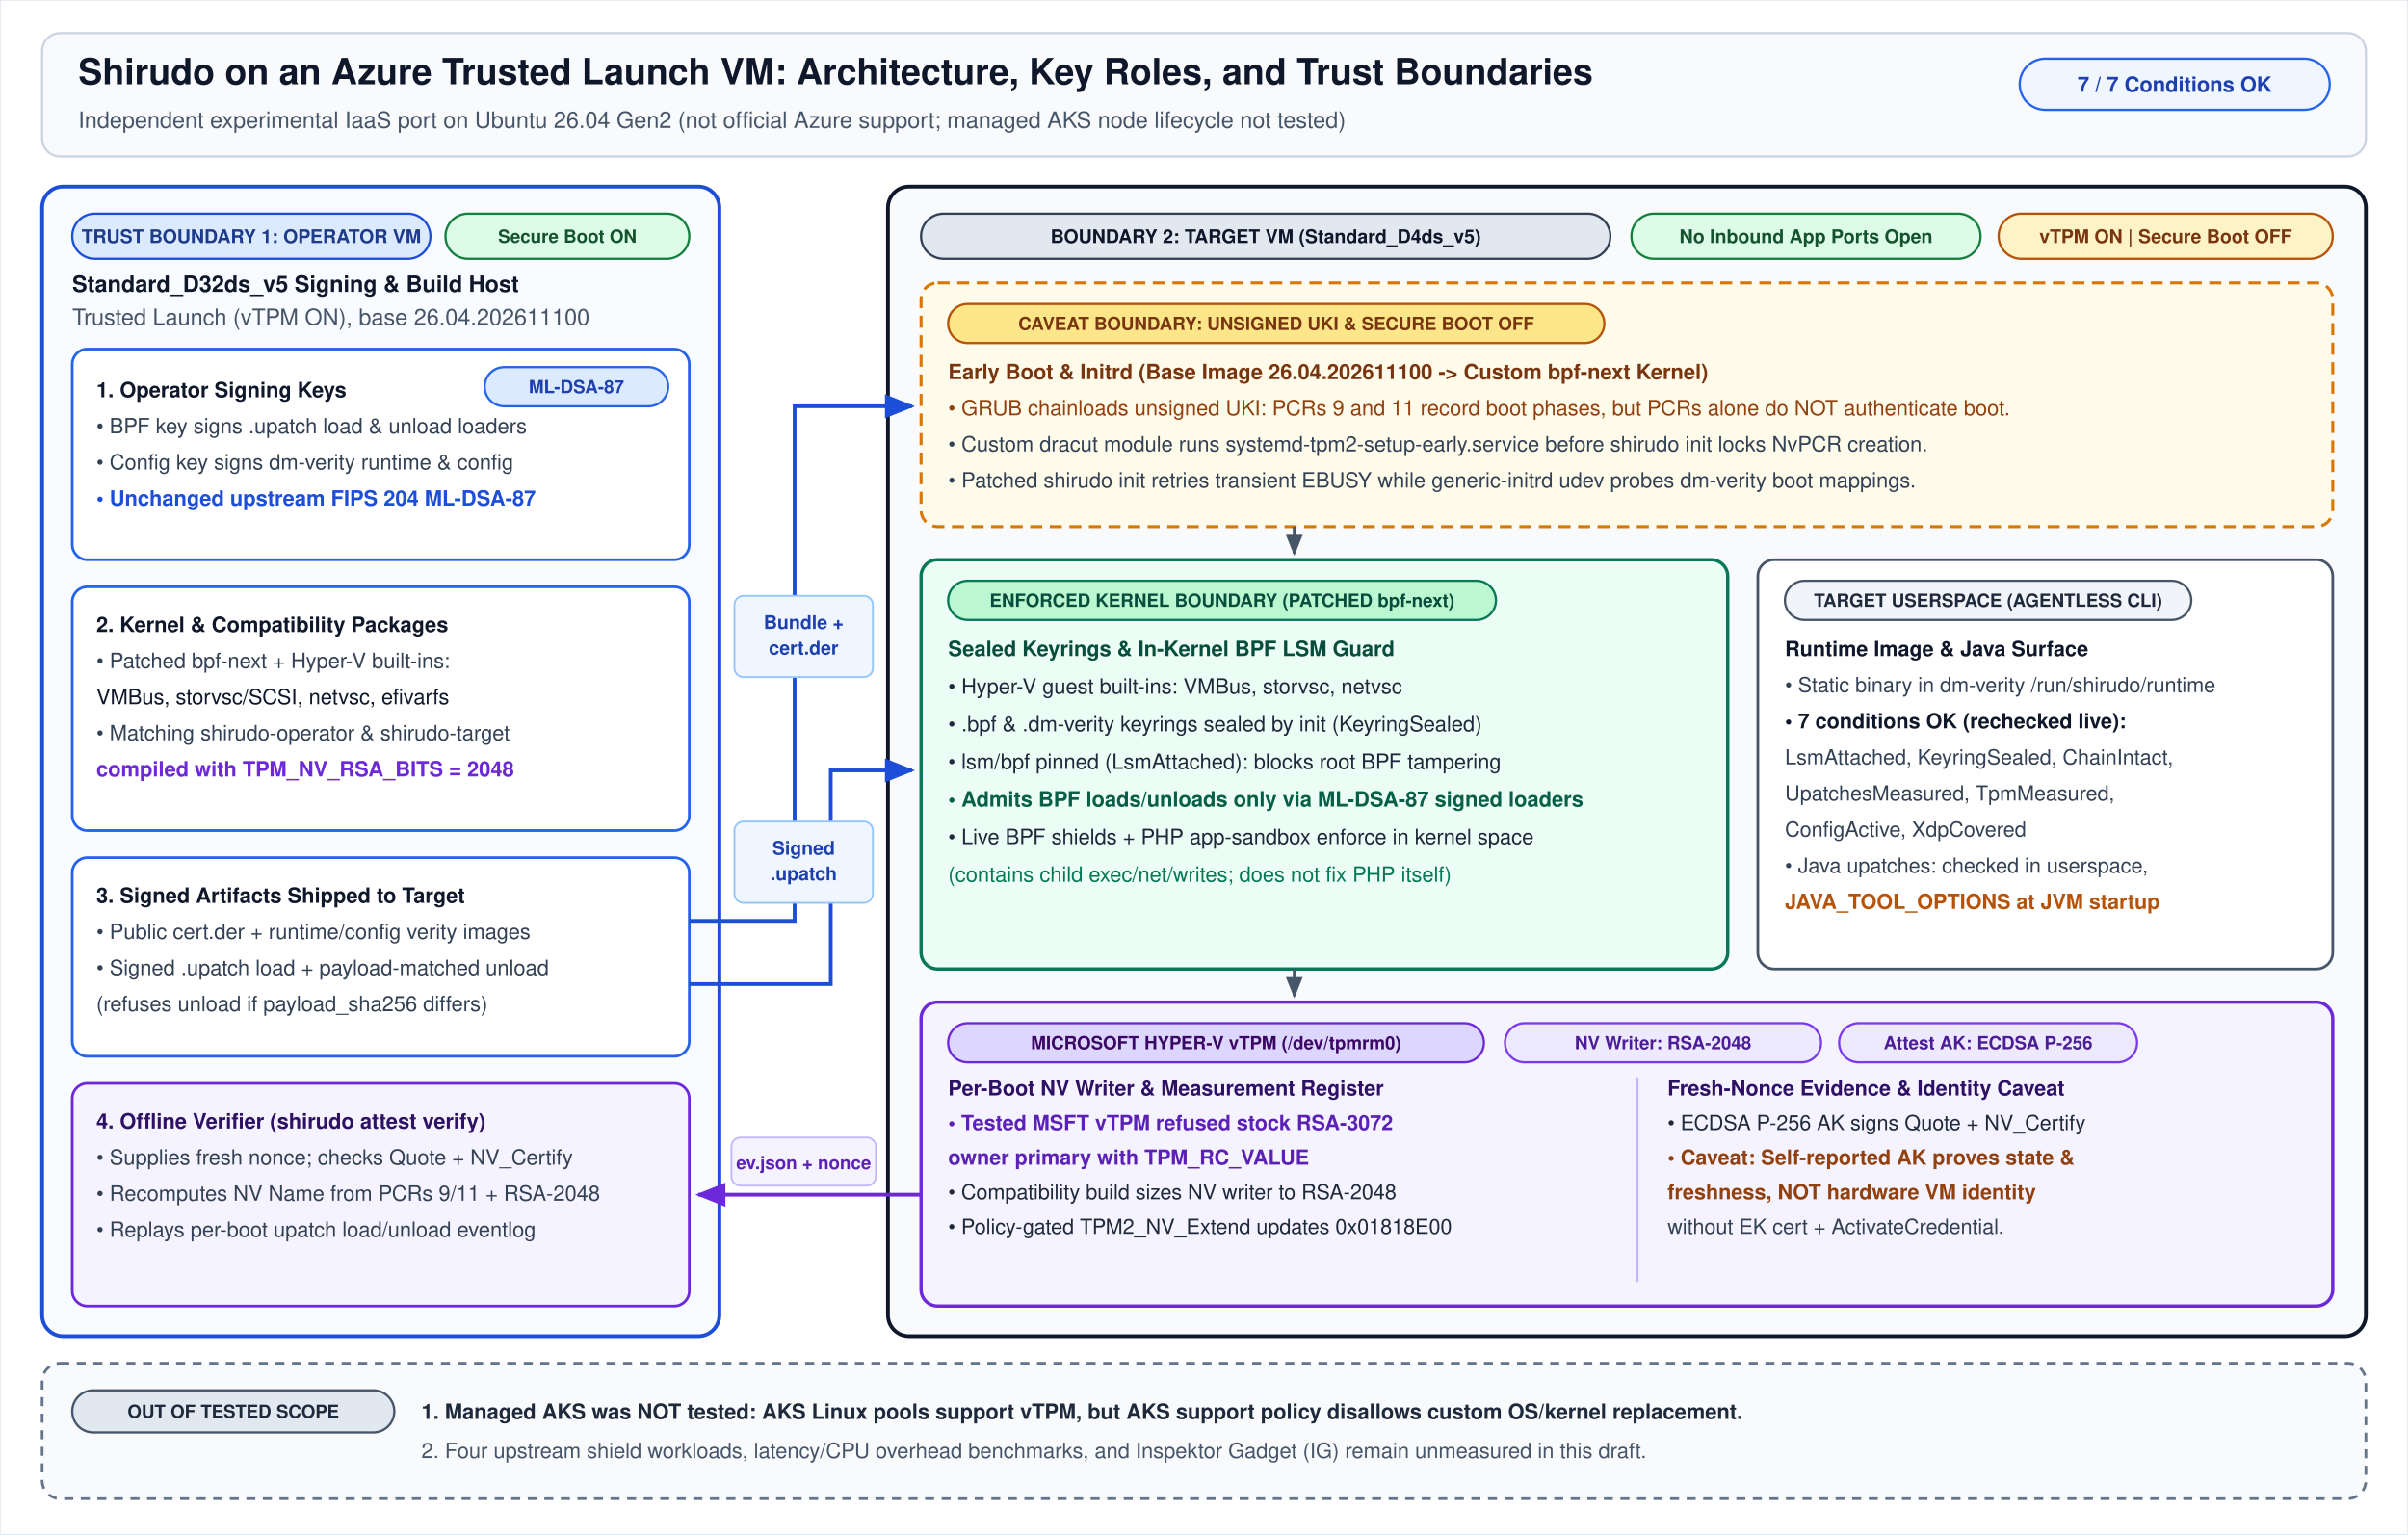
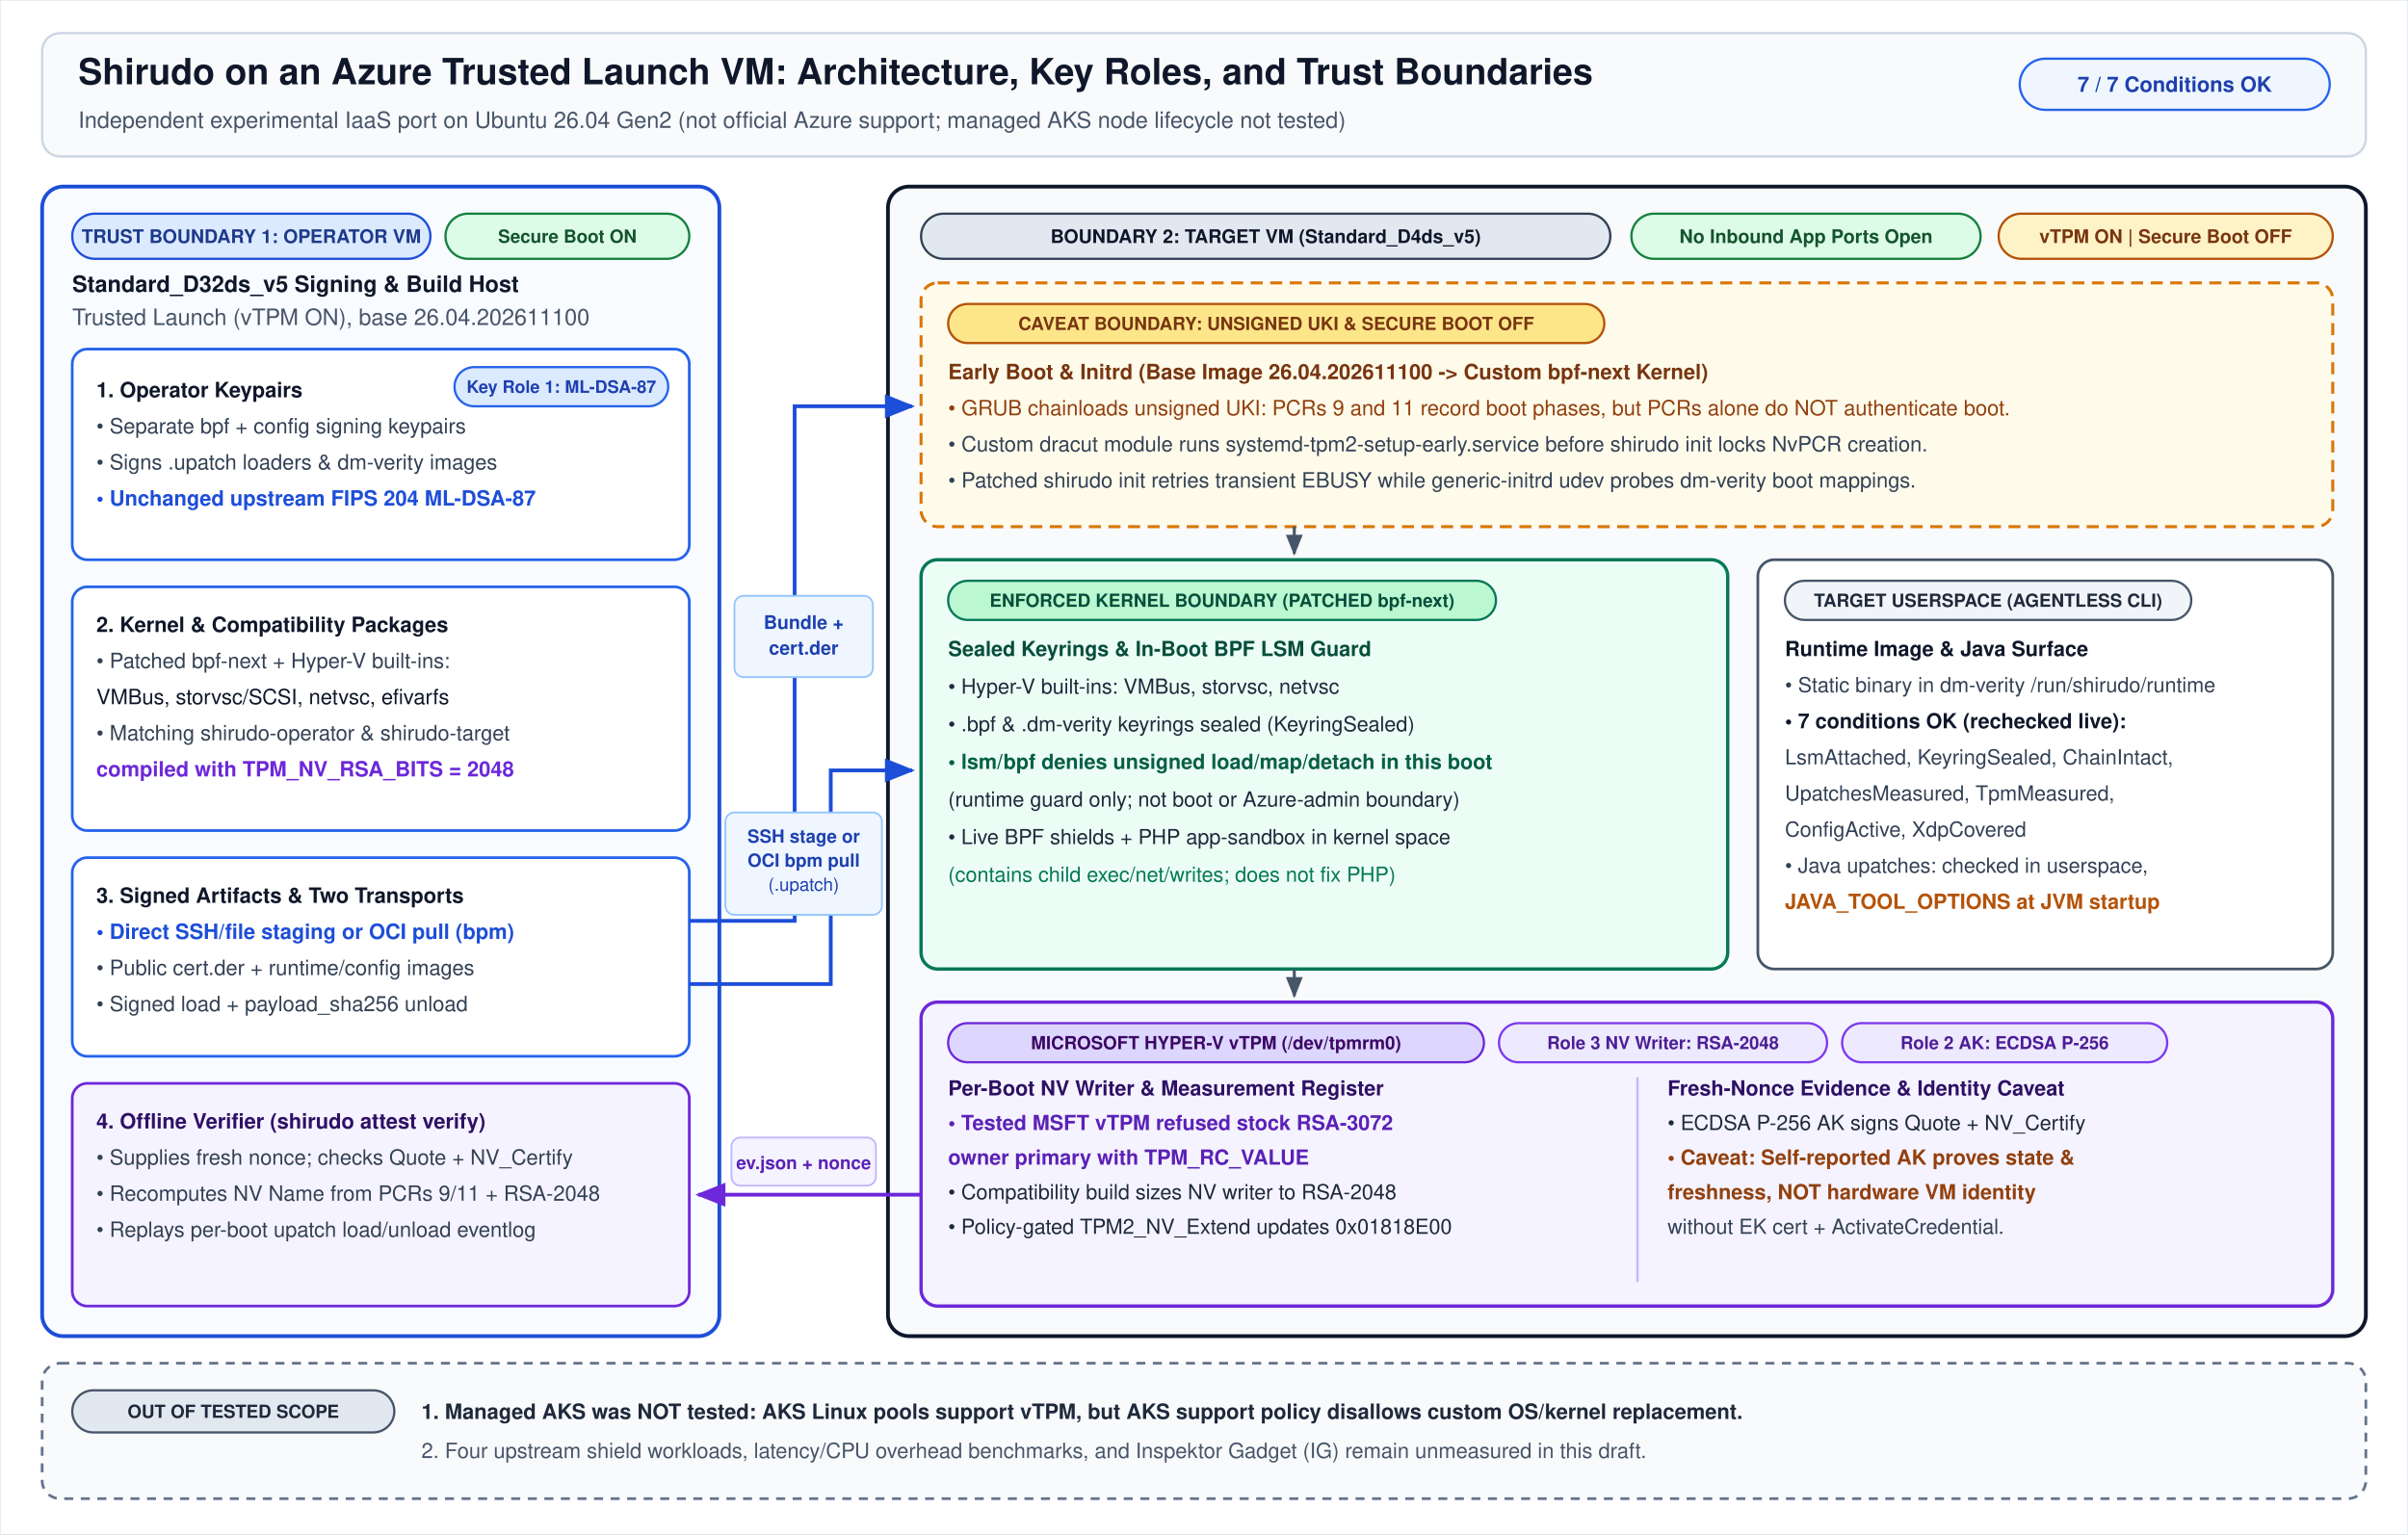
<svg xmlns="http://www.w3.org/2000/svg" viewBox="0 0 1600 1020" width="1600" height="1020" role="img" aria-labelledby="fig1-title fig1-desc">
  <defs>
    <marker id="arrow-blue" viewBox="0 0 10 10" refX="9" refY="5" markerWidth="8" markerHeight="8" orient="auto-start-reverse">
      <path d="M 0 1 L 10 5 L 0 9 z" fill="#1d4ed8" />
    </marker>
    <marker id="arrow-purple" viewBox="0 0 10 10" refX="9" refY="5" markerWidth="8" markerHeight="8" orient="auto-start-reverse">
      <path d="M 0 1 L 10 5 L 0 9 z" fill="#6d28d9" />
    </marker>
    <marker id="arrow-slate" viewBox="0 0 10 10" refX="9" refY="5" markerWidth="7" markerHeight="7" orient="auto-start-reverse">
      <path d="M 0 1 L 10 5 L 0 9 z" fill="#475569" />
    </marker>
  </defs>
  <rect x="0" y="0" width="1600" height="1020" rx="0" fill="#ffffff" stroke="#e2e8f0" stroke-width="1" />
  <rect x="28" y="22" width="1544" height="82" rx="12" fill="#f8fafc" stroke="#cbd5e1" stroke-width="1.5" />
  <text x="52" y="56" text-anchor="start" font-family="ui-sans-serif, -apple-system, BlinkMacSystemFont, Segoe UI, Helvetica, Arial, sans-serif" font-size="24" font-weight="700" fill="#0f172a">Shirudo on an Azure Trusted Launch VM: Architecture, Key Roles, and Trust Boundaries</text>
  <text x="52" y="85" text-anchor="start" font-family="ui-sans-serif, -apple-system, BlinkMacSystemFont, Segoe UI, Helvetica, Arial, sans-serif" font-size="15" font-weight="500" fill="#475569">Independent experimental IaaS port on Ubuntu 26.04 Gen2 (not official Azure support; managed AKS node lifecycle not tested)</text>
  <rect x="1342" y="39" width="206" height="34" rx="17.0" fill="#eff6ff" stroke="#2563eb" stroke-width="1.5" />
  <text x="1445.0" y="61.0" text-anchor="middle" font-family="ui-sans-serif, -apple-system, BlinkMacSystemFont, Segoe UI, Helvetica, Arial, sans-serif" font-size="14" font-weight="700" fill="#1e40af">7 / 7 Conditions OK</text>
  <rect x="28" y="124" width="450" height="764" rx="14" fill="#f8fbff" stroke="#1d4ed8" stroke-width="2.5" />
  <rect x="48" y="142" width="238" height="30" rx="15.0" fill="#dbeafe" stroke="#1d4ed8" stroke-width="1.5" />
  <text x="167.0" y="161.5" text-anchor="middle" font-family="ui-sans-serif, -apple-system, BlinkMacSystemFont, Segoe UI, Helvetica, Arial, sans-serif" font-size="12.5" font-weight="700" fill="#1e3a8a">TRUST BOUNDARY 1: OPERATOR VM</text>
  <rect x="296" y="142" width="162" height="30" rx="15.0" fill="#dcfce7" stroke="#15803d" stroke-width="1.5" />
  <text x="377.0" y="161.3" text-anchor="middle" font-family="ui-sans-serif, -apple-system, BlinkMacSystemFont, Segoe UI, Helvetica, Arial, sans-serif" font-size="12" font-weight="700" fill="#14532d">Secure Boot ON</text>
  <text x="48" y="194" text-anchor="start" font-family="ui-sans-serif, -apple-system, BlinkMacSystemFont, Segoe UI, Helvetica, Arial, sans-serif" font-size="15" font-weight="700" fill="#0f172a">Standard_D32ds_v5 Signing &amp; Build Host</text>
  <text x="48" y="216" text-anchor="start" font-family="ui-sans-serif, -apple-system, BlinkMacSystemFont, Segoe UI, Helvetica, Arial, sans-serif" font-size="15" font-weight="400" fill="#475569">Trusted Launch (vTPM ON), base 26.04.202611100</text>
  <rect x="48" y="232" width="410" height="140" rx="10" fill="#ffffff" stroke="#2563eb" stroke-width="1.8" />
-   <rect x="322" y="244" width="122" height="26" rx="13.0" fill="#dbeafe" stroke="#2563eb" stroke-width="1.5" />
-   <text x="383.0" y="261.3" text-anchor="middle" font-family="ui-sans-serif, -apple-system, BlinkMacSystemFont, Segoe UI, Helvetica, Arial, sans-serif" font-size="12" font-weight="700" fill="#1e40af">ML-DSA-87</text>
-   <text x="64" y="264" text-anchor="start" font-family="ui-sans-serif, -apple-system, BlinkMacSystemFont, Segoe UI, Helvetica, Arial, sans-serif" font-size="14" font-weight="700" fill="#0f172a">1. Operator Signing Keys</text>
-   <text x="64" y="288" text-anchor="start" font-family="ui-sans-serif, -apple-system, BlinkMacSystemFont, Segoe UI, Helvetica, Arial, sans-serif" font-size="14" font-weight="400" fill="#334155">• BPF key signs .upatch load &amp; unload loaders</text>
-   <text x="64" y="312" text-anchor="start" font-family="ui-sans-serif, -apple-system, BlinkMacSystemFont, Segoe UI, Helvetica, Arial, sans-serif" font-size="14" font-weight="400" fill="#334155">• Config key signs dm-verity runtime &amp; config</text>
+   <rect x="302" y="244" width="142" height="26" rx="13.0" fill="#dbeafe" stroke="#2563eb" stroke-width="1.5" />
+   <text x="373.0" y="261.1" text-anchor="middle" font-family="ui-sans-serif, -apple-system, BlinkMacSystemFont, Segoe UI, Helvetica, Arial, sans-serif" font-size="11.5" font-weight="700" fill="#1e40af">Key Role 1: ML-DSA-87</text>
+   <text x="64" y="264" text-anchor="start" font-family="ui-sans-serif, -apple-system, BlinkMacSystemFont, Segoe UI, Helvetica, Arial, sans-serif" font-size="14" font-weight="700" fill="#0f172a">1. Operator Keypairs</text>
+   <text x="64" y="288" text-anchor="start" font-family="ui-sans-serif, -apple-system, BlinkMacSystemFont, Segoe UI, Helvetica, Arial, sans-serif" font-size="14" font-weight="400" fill="#334155">• Separate bpf + config signing keypairs</text>
+   <text x="64" y="312" text-anchor="start" font-family="ui-sans-serif, -apple-system, BlinkMacSystemFont, Segoe UI, Helvetica, Arial, sans-serif" font-size="14" font-weight="400" fill="#334155">• Signs .upatch loaders &amp; dm-verity images</text>
  <text x="64" y="336" text-anchor="start" font-family="ui-sans-serif, -apple-system, BlinkMacSystemFont, Segoe UI, Helvetica, Arial, sans-serif" font-size="14" font-weight="600" fill="#1d4ed8">• Unchanged upstream FIPS 204 ML-DSA-87</text>
  <rect x="48" y="390" width="410" height="162" rx="10" fill="#ffffff" stroke="#2563eb" stroke-width="1.8" />
  <text x="64" y="420" text-anchor="start" font-family="ui-sans-serif, -apple-system, BlinkMacSystemFont, Segoe UI, Helvetica, Arial, sans-serif" font-size="14" font-weight="700" fill="#0f172a">2. Kernel &amp; Compatibility Packages</text>
  <text x="64" y="444" text-anchor="start" font-family="ui-sans-serif, -apple-system, BlinkMacSystemFont, Segoe UI, Helvetica, Arial, sans-serif" font-size="14" font-weight="400" fill="#334155">• Patched bpf-next + Hyper-V built-ins:</text>
  <text x="64" y="468" text-anchor="start" font-family="ui-sans-serif, -apple-system, BlinkMacSystemFont, Segoe UI, Helvetica, Arial, sans-serif" font-size="14" font-weight="500" fill="#0f172a">  VMBus, storvsc/SCSI, netvsc, efivarfs</text>
  <text x="64" y="492" text-anchor="start" font-family="ui-sans-serif, -apple-system, BlinkMacSystemFont, Segoe UI, Helvetica, Arial, sans-serif" font-size="14" font-weight="400" fill="#334155">• Matching shirudo-operator &amp; shirudo-target</text>
  <text x="64" y="516" text-anchor="start" font-family="ui-sans-serif, -apple-system, BlinkMacSystemFont, Segoe UI, Helvetica, Arial, sans-serif" font-size="14" font-weight="600" fill="#6d28d9">  compiled with TPM_NV_RSA_BITS = 2048</text>
  <rect x="48" y="570" width="410" height="132" rx="10" fill="#ffffff" stroke="#2563eb" stroke-width="1.8" />
-   <text x="64" y="600" text-anchor="start" font-family="ui-sans-serif, -apple-system, BlinkMacSystemFont, Segoe UI, Helvetica, Arial, sans-serif" font-size="14" font-weight="700" fill="#0f172a">3. Signed Artifacts Shipped to Target</text>
-   <text x="64" y="624" text-anchor="start" font-family="ui-sans-serif, -apple-system, BlinkMacSystemFont, Segoe UI, Helvetica, Arial, sans-serif" font-size="14" font-weight="400" fill="#334155">• Public cert.der + runtime/config verity images</text>
-   <text x="64" y="648" text-anchor="start" font-family="ui-sans-serif, -apple-system, BlinkMacSystemFont, Segoe UI, Helvetica, Arial, sans-serif" font-size="14" font-weight="400" fill="#334155">• Signed .upatch load + payload-matched unload</text>
-   <text x="64" y="672" text-anchor="start" font-family="ui-sans-serif, -apple-system, BlinkMacSystemFont, Segoe UI, Helvetica, Arial, sans-serif" font-size="14" font-weight="500" fill="#334155">  (refuses unload if payload_sha256 differs)</text>
+   <text x="64" y="600" text-anchor="start" font-family="ui-sans-serif, -apple-system, BlinkMacSystemFont, Segoe UI, Helvetica, Arial, sans-serif" font-size="14" font-weight="700" fill="#0f172a">3. Signed Artifacts &amp; Two Transports</text>
+   <text x="64" y="624" text-anchor="start" font-family="ui-sans-serif, -apple-system, BlinkMacSystemFont, Segoe UI, Helvetica, Arial, sans-serif" font-size="14" font-weight="600" fill="#1d4ed8">• Direct SSH/file staging or OCI pull (bpm)</text>
+   <text x="64" y="648" text-anchor="start" font-family="ui-sans-serif, -apple-system, BlinkMacSystemFont, Segoe UI, Helvetica, Arial, sans-serif" font-size="14" font-weight="400" fill="#334155">• Public cert.der + runtime/config images</text>
+   <text x="64" y="672" text-anchor="start" font-family="ui-sans-serif, -apple-system, BlinkMacSystemFont, Segoe UI, Helvetica, Arial, sans-serif" font-size="14" font-weight="400" fill="#334155">• Signed load + payload_sha256 unload</text>
  <rect x="48" y="720" width="410" height="148" rx="10" fill="#f5f3ff" stroke="#6d28d9" stroke-width="1.8" />
  <text x="64" y="750" text-anchor="start" font-family="ui-sans-serif, -apple-system, BlinkMacSystemFont, Segoe UI, Helvetica, Arial, sans-serif" font-size="14" font-weight="700" fill="#2e1065">4. Offline Verifier (shirudo attest verify)</text>
  <text x="64" y="774" text-anchor="start" font-family="ui-sans-serif, -apple-system, BlinkMacSystemFont, Segoe UI, Helvetica, Arial, sans-serif" font-size="14" font-weight="400" fill="#334155">• Supplies fresh nonce; checks Quote + NV_Certify</text>
  <text x="64" y="798" text-anchor="start" font-family="ui-sans-serif, -apple-system, BlinkMacSystemFont, Segoe UI, Helvetica, Arial, sans-serif" font-size="14" font-weight="400" fill="#334155">• Recomputes NV Name from PCRs 9/11 + RSA-2048</text>
  <text x="64" y="822" text-anchor="start" font-family="ui-sans-serif, -apple-system, BlinkMacSystemFont, Segoe UI, Helvetica, Arial, sans-serif" font-size="14" font-weight="400" fill="#334155">• Replays per-boot upatch load/unload eventlog</text>
  <rect x="590" y="124" width="982" height="764" rx="14" fill="#f8fafc" stroke="#0f172a" stroke-width="2.5" />
  <rect x="612" y="142" width="458" height="30" rx="15.0" fill="#e2e8f0" stroke="#334155" stroke-width="1.5" />
  <text x="841.0" y="161.5" text-anchor="middle" font-family="ui-sans-serif, -apple-system, BlinkMacSystemFont, Segoe UI, Helvetica, Arial, sans-serif" font-size="12.5" font-weight="700" fill="#0f172a">BOUNDARY 2: TARGET VM (Standard_D4ds_v5)</text>
  <rect x="1084" y="142" width="232" height="30" rx="15.0" fill="#dcfce7" stroke="#15803d" stroke-width="1.5" />
  <text x="1200.0" y="161.5" text-anchor="middle" font-family="ui-sans-serif, -apple-system, BlinkMacSystemFont, Segoe UI, Helvetica, Arial, sans-serif" font-size="12.5" font-weight="700" fill="#14532d">No Inbound App Ports Open</text>
  <rect x="1328" y="142" width="222" height="30" rx="15.0" fill="#fef3c7" stroke="#b45309" stroke-width="1.5" />
  <text x="1439.0" y="161.5" text-anchor="middle" font-family="ui-sans-serif, -apple-system, BlinkMacSystemFont, Segoe UI, Helvetica, Arial, sans-serif" font-size="12.5" font-weight="700" fill="#78350f">vTPM ON | Secure Boot OFF</text>
  <rect x="612" y="188" width="938" height="162" rx="11" fill="#fffbeb" stroke="#d97706" stroke-width="2" stroke-dasharray="8 5" />
  <rect x="630" y="202" width="436" height="26" rx="13.0" fill="#fde68a" stroke="#b45309" stroke-width="1.5" />
  <text x="848.0" y="219.3" text-anchor="middle" font-family="ui-sans-serif, -apple-system, BlinkMacSystemFont, Segoe UI, Helvetica, Arial, sans-serif" font-size="12" font-weight="700" fill="#78350f">CAVEAT BOUNDARY: UNSIGNED UKI &amp; SECURE BOOT OFF</text>
  <text x="630" y="252" text-anchor="start" font-family="ui-sans-serif, -apple-system, BlinkMacSystemFont, Segoe UI, Helvetica, Arial, sans-serif" font-size="14" font-weight="700" fill="#78350f">Early Boot &amp; Initrd (Base Image 26.04.202611100 -&gt; Custom bpf-next Kernel)</text>
  <text x="630" y="276" text-anchor="start" font-family="ui-sans-serif, -apple-system, BlinkMacSystemFont, Segoe UI, Helvetica, Arial, sans-serif" font-size="14" font-weight="500" fill="#92400e">• GRUB chainloads unsigned UKI: PCRs 9 and 11 record boot phases, but PCRs alone do NOT authenticate boot.</text>
  <text x="630" y="300" text-anchor="start" font-family="ui-sans-serif, -apple-system, BlinkMacSystemFont, Segoe UI, Helvetica, Arial, sans-serif" font-size="14" font-weight="400" fill="#334155">• Custom dracut module runs systemd-tpm2-setup-early.service before shirudo init locks NvPCR creation.</text>
  <text x="630" y="324" text-anchor="start" font-family="ui-sans-serif, -apple-system, BlinkMacSystemFont, Segoe UI, Helvetica, Arial, sans-serif" font-size="14" font-weight="400" fill="#334155">• Patched shirudo init retries transient EBUSY while generic-initrd udev probes dm-verity boot mappings.</text>
  <rect x="612" y="372" width="536" height="272" rx="11" fill="#ecfdf5" stroke="#047857" stroke-width="2.2" />
  <rect x="630" y="386" width="364" height="26" rx="13.0" fill="#bbf7d0" stroke="#047857" stroke-width="1.5" />
  <text x="812.0" y="403.3" text-anchor="middle" font-family="ui-sans-serif, -apple-system, BlinkMacSystemFont, Segoe UI, Helvetica, Arial, sans-serif" font-size="12" font-weight="700" fill="#064e3b">ENFORCED KERNEL BOUNDARY (PATCHED bpf-next)</text>
-   <text x="630" y="436" text-anchor="start" font-family="ui-sans-serif, -apple-system, BlinkMacSystemFont, Segoe UI, Helvetica, Arial, sans-serif" font-size="14" font-weight="700" fill="#064e3b">Sealed Keyrings &amp; In-Kernel BPF LSM Guard</text>
-   <text x="630" y="461" text-anchor="start" font-family="ui-sans-serif, -apple-system, BlinkMacSystemFont, Segoe UI, Helvetica, Arial, sans-serif" font-size="14" font-weight="400" fill="#1e293b">• Hyper-V guest built-ins: VMBus, storvsc, netvsc</text>
-   <text x="630" y="486" text-anchor="start" font-family="ui-sans-serif, -apple-system, BlinkMacSystemFont, Segoe UI, Helvetica, Arial, sans-serif" font-size="14" font-weight="400" fill="#1e293b">• .bpf &amp; .dm-verity keyrings sealed by init (KeyringSealed)</text>
-   <text x="630" y="511" text-anchor="start" font-family="ui-sans-serif, -apple-system, BlinkMacSystemFont, Segoe UI, Helvetica, Arial, sans-serif" font-size="14" font-weight="400" fill="#1e293b">• lsm/bpf pinned (LsmAttached): blocks root BPF tampering</text>
-   <text x="630" y="536" text-anchor="start" font-family="ui-sans-serif, -apple-system, BlinkMacSystemFont, Segoe UI, Helvetica, Arial, sans-serif" font-size="14" font-weight="600" fill="#065f46">• Admits BPF loads/unloads only via ML-DSA-87 signed loaders</text>
-   <text x="630" y="561" text-anchor="start" font-family="ui-sans-serif, -apple-system, BlinkMacSystemFont, Segoe UI, Helvetica, Arial, sans-serif" font-size="14" font-weight="400" fill="#1e293b">• Live BPF shields + PHP app-sandbox enforce in kernel space</text>
-   <text x="630" y="586" text-anchor="start" font-family="ui-sans-serif, -apple-system, BlinkMacSystemFont, Segoe UI, Helvetica, Arial, sans-serif" font-size="14" font-weight="500" fill="#047857">  (contains child exec/net/writes; does not fix PHP itself)</text>
+   <text x="630" y="436" text-anchor="start" font-family="ui-sans-serif, -apple-system, BlinkMacSystemFont, Segoe UI, Helvetica, Arial, sans-serif" font-size="13.8" font-weight="700" fill="#064e3b">Sealed Keyrings &amp; In-Boot BPF LSM Guard</text>
+   <text x="630" y="461" text-anchor="start" font-family="ui-sans-serif, -apple-system, BlinkMacSystemFont, Segoe UI, Helvetica, Arial, sans-serif" font-size="13.8" font-weight="400" fill="#1e293b">• Hyper-V built-ins: VMBus, storvsc, netvsc</text>
+   <text x="630" y="486" text-anchor="start" font-family="ui-sans-serif, -apple-system, BlinkMacSystemFont, Segoe UI, Helvetica, Arial, sans-serif" font-size="13.8" font-weight="400" fill="#1e293b">• .bpf &amp; .dm-verity keyrings sealed (KeyringSealed)</text>
+   <text x="630" y="511" text-anchor="start" font-family="ui-sans-serif, -apple-system, BlinkMacSystemFont, Segoe UI, Helvetica, Arial, sans-serif" font-size="13.8" font-weight="600" fill="#065f46">• lsm/bpf denies unsigned load/map/detach in this boot</text>
+   <text x="630" y="536" text-anchor="start" font-family="ui-sans-serif, -apple-system, BlinkMacSystemFont, Segoe UI, Helvetica, Arial, sans-serif" font-size="13.8" font-weight="400" fill="#1e293b">  (runtime guard only; not boot or Azure-admin boundary)</text>
+   <text x="630" y="561" text-anchor="start" font-family="ui-sans-serif, -apple-system, BlinkMacSystemFont, Segoe UI, Helvetica, Arial, sans-serif" font-size="13.8" font-weight="400" fill="#1e293b">• Live BPF shields + PHP app-sandbox in kernel space</text>
+   <text x="630" y="586" text-anchor="start" font-family="ui-sans-serif, -apple-system, BlinkMacSystemFont, Segoe UI, Helvetica, Arial, sans-serif" font-size="13.8" font-weight="500" fill="#047857">  (contains child exec/net/writes; does not fix PHP)</text>
  <rect x="1168" y="372" width="382" height="272" rx="11" fill="#ffffff" stroke="#475569" stroke-width="1.8" />
  <rect x="1186" y="386" width="270" height="26" rx="13.0" fill="#f1f5f9" stroke="#475569" stroke-width="1.5" />
  <text x="1321.0" y="403.3" text-anchor="middle" font-family="ui-sans-serif, -apple-system, BlinkMacSystemFont, Segoe UI, Helvetica, Arial, sans-serif" font-size="12" font-weight="700" fill="#1e293b">TARGET USERSPACE (AGENTLESS CLI)</text>
  <text x="1186" y="436" text-anchor="start" font-family="ui-sans-serif, -apple-system, BlinkMacSystemFont, Segoe UI, Helvetica, Arial, sans-serif" font-size="13.8" font-weight="700" fill="#0f172a">Runtime Image &amp; Java Surface</text>
  <text x="1186" y="460" text-anchor="start" font-family="ui-sans-serif, -apple-system, BlinkMacSystemFont, Segoe UI, Helvetica, Arial, sans-serif" font-size="13.8" font-weight="400" fill="#334155">• Static binary in dm-verity /run/shirudo/runtime</text>
  <text x="1186" y="484" text-anchor="start" font-family="ui-sans-serif, -apple-system, BlinkMacSystemFont, Segoe UI, Helvetica, Arial, sans-serif" font-size="13.8" font-weight="600" fill="#0f172a">• 7 conditions OK (rechecked live):</text>
  <text x="1186" y="508" text-anchor="start" font-family="ui-sans-serif, -apple-system, BlinkMacSystemFont, Segoe UI, Helvetica, Arial, sans-serif" font-size="13.8" font-weight="400" fill="#334155">  LsmAttached, KeyringSealed, ChainIntact,</text>
  <text x="1186" y="532" text-anchor="start" font-family="ui-sans-serif, -apple-system, BlinkMacSystemFont, Segoe UI, Helvetica, Arial, sans-serif" font-size="13.8" font-weight="400" fill="#334155">  UpatchesMeasured, TpmMeasured,</text>
  <text x="1186" y="556" text-anchor="start" font-family="ui-sans-serif, -apple-system, BlinkMacSystemFont, Segoe UI, Helvetica, Arial, sans-serif" font-size="13.8" font-weight="400" fill="#334155">  ConfigActive, XdpCovered</text>
  <text x="1186" y="580" text-anchor="start" font-family="ui-sans-serif, -apple-system, BlinkMacSystemFont, Segoe UI, Helvetica, Arial, sans-serif" font-size="13.8" font-weight="400" fill="#334155">• Java upatches: checked in userspace,</text>
  <text x="1186" y="604" text-anchor="start" font-family="ui-sans-serif, -apple-system, BlinkMacSystemFont, Segoe UI, Helvetica, Arial, sans-serif" font-size="13.8" font-weight="600" fill="#b45309">  JAVA_TOOL_OPTIONS at JVM startup</text>
  <rect x="612" y="666" width="938" height="202" rx="11" fill="#f5f3ff" stroke="#6d28d9" stroke-width="2.2" />
  <rect x="630" y="680" width="356" height="26" rx="13.0" fill="#ddd6fe" stroke="#6d28d9" stroke-width="1.5" />
  <text x="808.0" y="697.3" text-anchor="middle" font-family="ui-sans-serif, -apple-system, BlinkMacSystemFont, Segoe UI, Helvetica, Arial, sans-serif" font-size="12" font-weight="700" fill="#3b0764">MICROSOFT HYPER-V vTPM (/dev/tpmrm0)</text>
-   <rect x="1000" y="680" width="210" height="26" rx="13.0" fill="#ede9fe" stroke="#7c3aed" stroke-width="1.5" />
-   <text x="1105.0" y="697.3" text-anchor="middle" font-family="ui-sans-serif, -apple-system, BlinkMacSystemFont, Segoe UI, Helvetica, Arial, sans-serif" font-size="12" font-weight="700" fill="#4c1d95">NV Writer: RSA-2048</text>
-   <rect x="1222" y="680" width="198" height="26" rx="13.0" fill="#ede9fe" stroke="#7c3aed" stroke-width="1.5" />
-   <text x="1321.0" y="697.3" text-anchor="middle" font-family="ui-sans-serif, -apple-system, BlinkMacSystemFont, Segoe UI, Helvetica, Arial, sans-serif" font-size="12" font-weight="700" fill="#4c1d95">Attest AK: ECDSA P-256</text>
+   <rect x="996" y="680" width="218" height="26" rx="13.0" fill="#ede9fe" stroke="#7c3aed" stroke-width="1.5" />
+   <text x="1105.0" y="697.2" text-anchor="middle" font-family="ui-sans-serif, -apple-system, BlinkMacSystemFont, Segoe UI, Helvetica, Arial, sans-serif" font-size="11.8" font-weight="700" fill="#4c1d95">Role 3 NV Writer: RSA-2048</text>
+   <rect x="1224" y="680" width="216" height="26" rx="13.0" fill="#ede9fe" stroke="#7c3aed" stroke-width="1.5" />
+   <text x="1332.0" y="697.2" text-anchor="middle" font-family="ui-sans-serif, -apple-system, BlinkMacSystemFont, Segoe UI, Helvetica, Arial, sans-serif" font-size="11.8" font-weight="700" fill="#4c1d95">Role 2 AK: ECDSA P-256</text>
  <text x="630" y="728" text-anchor="start" font-family="ui-sans-serif, -apple-system, BlinkMacSystemFont, Segoe UI, Helvetica, Arial, sans-serif" font-size="13.8" font-weight="700" fill="#2e1065">Per-Boot NV Writer &amp; Measurement Register</text>
  <text x="630" y="751" text-anchor="start" font-family="ui-sans-serif, -apple-system, BlinkMacSystemFont, Segoe UI, Helvetica, Arial, sans-serif" font-size="13.8" font-weight="600" fill="#5b21b6">• Tested MSFT vTPM refused stock RSA-3072</text>
  <text x="630" y="774" text-anchor="start" font-family="ui-sans-serif, -apple-system, BlinkMacSystemFont, Segoe UI, Helvetica, Arial, sans-serif" font-size="13.8" font-weight="600" fill="#5b21b6">  owner primary with TPM_RC_VALUE</text>
  <text x="630" y="797" text-anchor="start" font-family="ui-sans-serif, -apple-system, BlinkMacSystemFont, Segoe UI, Helvetica, Arial, sans-serif" font-size="13.8" font-weight="400" fill="#1e293b">• Compatibility build sizes NV writer to RSA-2048</text>
  <text x="630" y="820" text-anchor="start" font-family="ui-sans-serif, -apple-system, BlinkMacSystemFont, Segoe UI, Helvetica, Arial, sans-serif" font-size="13.8" font-weight="400" fill="#1e293b">• Policy-gated TPM2_NV_Extend updates 0x01818E00</text>
  <line x1="1088" y1="716" x2="1088" y2="852" stroke="#c4b5fd" stroke-width="1.5" />
  <text x="1108" y="728" text-anchor="start" font-family="ui-sans-serif, -apple-system, BlinkMacSystemFont, Segoe UI, Helvetica, Arial, sans-serif" font-size="13.8" font-weight="700" fill="#2e1065">Fresh-Nonce Evidence &amp; Identity Caveat</text>
  <text x="1108" y="751" text-anchor="start" font-family="ui-sans-serif, -apple-system, BlinkMacSystemFont, Segoe UI, Helvetica, Arial, sans-serif" font-size="13.8" font-weight="400" fill="#1e293b">• ECDSA P-256 AK signs Quote + NV_Certify</text>
  <text x="1108" y="774" text-anchor="start" font-family="ui-sans-serif, -apple-system, BlinkMacSystemFont, Segoe UI, Helvetica, Arial, sans-serif" font-size="13.8" font-weight="600" fill="#92400e">• Caveat: Self-reported AK proves state &amp;</text>
  <text x="1108" y="797" text-anchor="start" font-family="ui-sans-serif, -apple-system, BlinkMacSystemFont, Segoe UI, Helvetica, Arial, sans-serif" font-size="13.8" font-weight="600" fill="#92400e">  freshness, NOT hardware VM identity</text>
  <text x="1108" y="820" text-anchor="start" font-family="ui-sans-serif, -apple-system, BlinkMacSystemFont, Segoe UI, Helvetica, Arial, sans-serif" font-size="13.8" font-weight="400" fill="#334155">  without EK cert + ActivateCredential.</text>
  <path d="M 458 612 L 528 612 L 528 270 L 606 270" fill="none" stroke="#1d4ed8" stroke-width="2.5" marker-end="url(#arrow-blue)" />
  <rect x="488" y="396" width="92" height="54" rx="6" fill="#eff6ff" stroke="#93c5fd" stroke-width="1.2" />
  <text x="534" y="418" text-anchor="middle" font-family="ui-sans-serif, -apple-system, BlinkMacSystemFont, Segoe UI, Helvetica, Arial, sans-serif" font-size="12.5" font-weight="600" fill="#1e40af">Bundle +</text>
  <text x="534" y="435" text-anchor="middle" font-family="ui-sans-serif, -apple-system, BlinkMacSystemFont, Segoe UI, Helvetica, Arial, sans-serif" font-size="12.5" font-weight="600" fill="#1e40af">cert.der</text>
  <path d="M 458 654 L 552 654 L 552 512 L 606 512" fill="none" stroke="#1d4ed8" stroke-width="2.5" marker-end="url(#arrow-blue)" />
-   <rect x="488" y="546" width="92" height="54" rx="6" fill="#eff6ff" stroke="#93c5fd" stroke-width="1.2" />
-   <text x="534" y="568" text-anchor="middle" font-family="ui-sans-serif, -apple-system, BlinkMacSystemFont, Segoe UI, Helvetica, Arial, sans-serif" font-size="12.5" font-weight="600" fill="#1e40af">Signed</text>
-   <text x="534" y="585" text-anchor="middle" font-family="ui-sans-serif, -apple-system, BlinkMacSystemFont, Segoe UI, Helvetica, Arial, sans-serif" font-size="12.5" font-weight="600" fill="#1e40af">.upatch</text>
+   <rect x="482" y="540" width="104" height="68" rx="6" fill="#eff6ff" stroke="#93c5fd" stroke-width="1.2" />
+   <text x="534" y="560" text-anchor="middle" font-family="ui-sans-serif, -apple-system, BlinkMacSystemFont, Segoe UI, Helvetica, Arial, sans-serif" font-size="12" font-weight="600" fill="#1e40af">SSH stage or</text>
+   <text x="534" y="576" text-anchor="middle" font-family="ui-sans-serif, -apple-system, BlinkMacSystemFont, Segoe UI, Helvetica, Arial, sans-serif" font-size="12" font-weight="600" fill="#1e40af">OCI bpm pull</text>
+   <text x="534" y="592" text-anchor="middle" font-family="ui-sans-serif, -apple-system, BlinkMacSystemFont, Segoe UI, Helvetica, Arial, sans-serif" font-size="12" font-weight="500" fill="#1e40af">(.upatch)</text>
  <path d="M 612 794 L 464 794" fill="none" stroke="#6d28d9" stroke-width="2.5" marker-end="url(#arrow-purple)" />
  <rect x="486" y="756" width="96" height="32" rx="6" fill="#f5f3ff" stroke="#c4b5fd" stroke-width="1.2" />
  <text x="534" y="777" text-anchor="middle" font-family="ui-sans-serif, -apple-system, BlinkMacSystemFont, Segoe UI, Helvetica, Arial, sans-serif" font-size="12" font-weight="600" fill="#5b21b6">ev.json + nonce</text>
  <line x1="860" y1="350" x2="860" y2="368" stroke="#475569" stroke-width="2" marker-end="url(#arrow-slate)" />
  <line x1="860" y1="644" x2="860" y2="662" stroke="#475569" stroke-width="2" marker-end="url(#arrow-slate)" />
  <rect x="28" y="906" width="1544" height="90" rx="12" fill="#f8fafc" stroke="#64748b" stroke-width="1.8" stroke-dasharray="6 5" />
  <rect x="48" y="924" width="214" height="28" rx="14.0" fill="#e2e8f0" stroke="#475569" stroke-width="1.5" />
  <text x="155.0" y="942.3" text-anchor="middle" font-family="ui-sans-serif, -apple-system, BlinkMacSystemFont, Segoe UI, Helvetica, Arial, sans-serif" font-size="12" font-weight="700" fill="#1e293b">OUT OF TESTED SCOPE</text>
  <text x="280" y="943" text-anchor="start" font-family="ui-sans-serif, -apple-system, BlinkMacSystemFont, Segoe UI, Helvetica, Arial, sans-serif" font-size="14.0" font-weight="600" fill="#1e293b">1. Managed AKS was NOT tested: AKS Linux pools support vTPM, but AKS support policy disallows custom OS/kernel replacement.</text>
  <text x="280" y="969" text-anchor="start" font-family="ui-sans-serif, -apple-system, BlinkMacSystemFont, Segoe UI, Helvetica, Arial, sans-serif" font-size="14.0" font-weight="400" fill="#475569">2. Four upstream shield workloads, latency/CPU overhead benchmarks, and Inspektor Gadget (IG) remain unmeasured in this draft.</text>
</svg>
